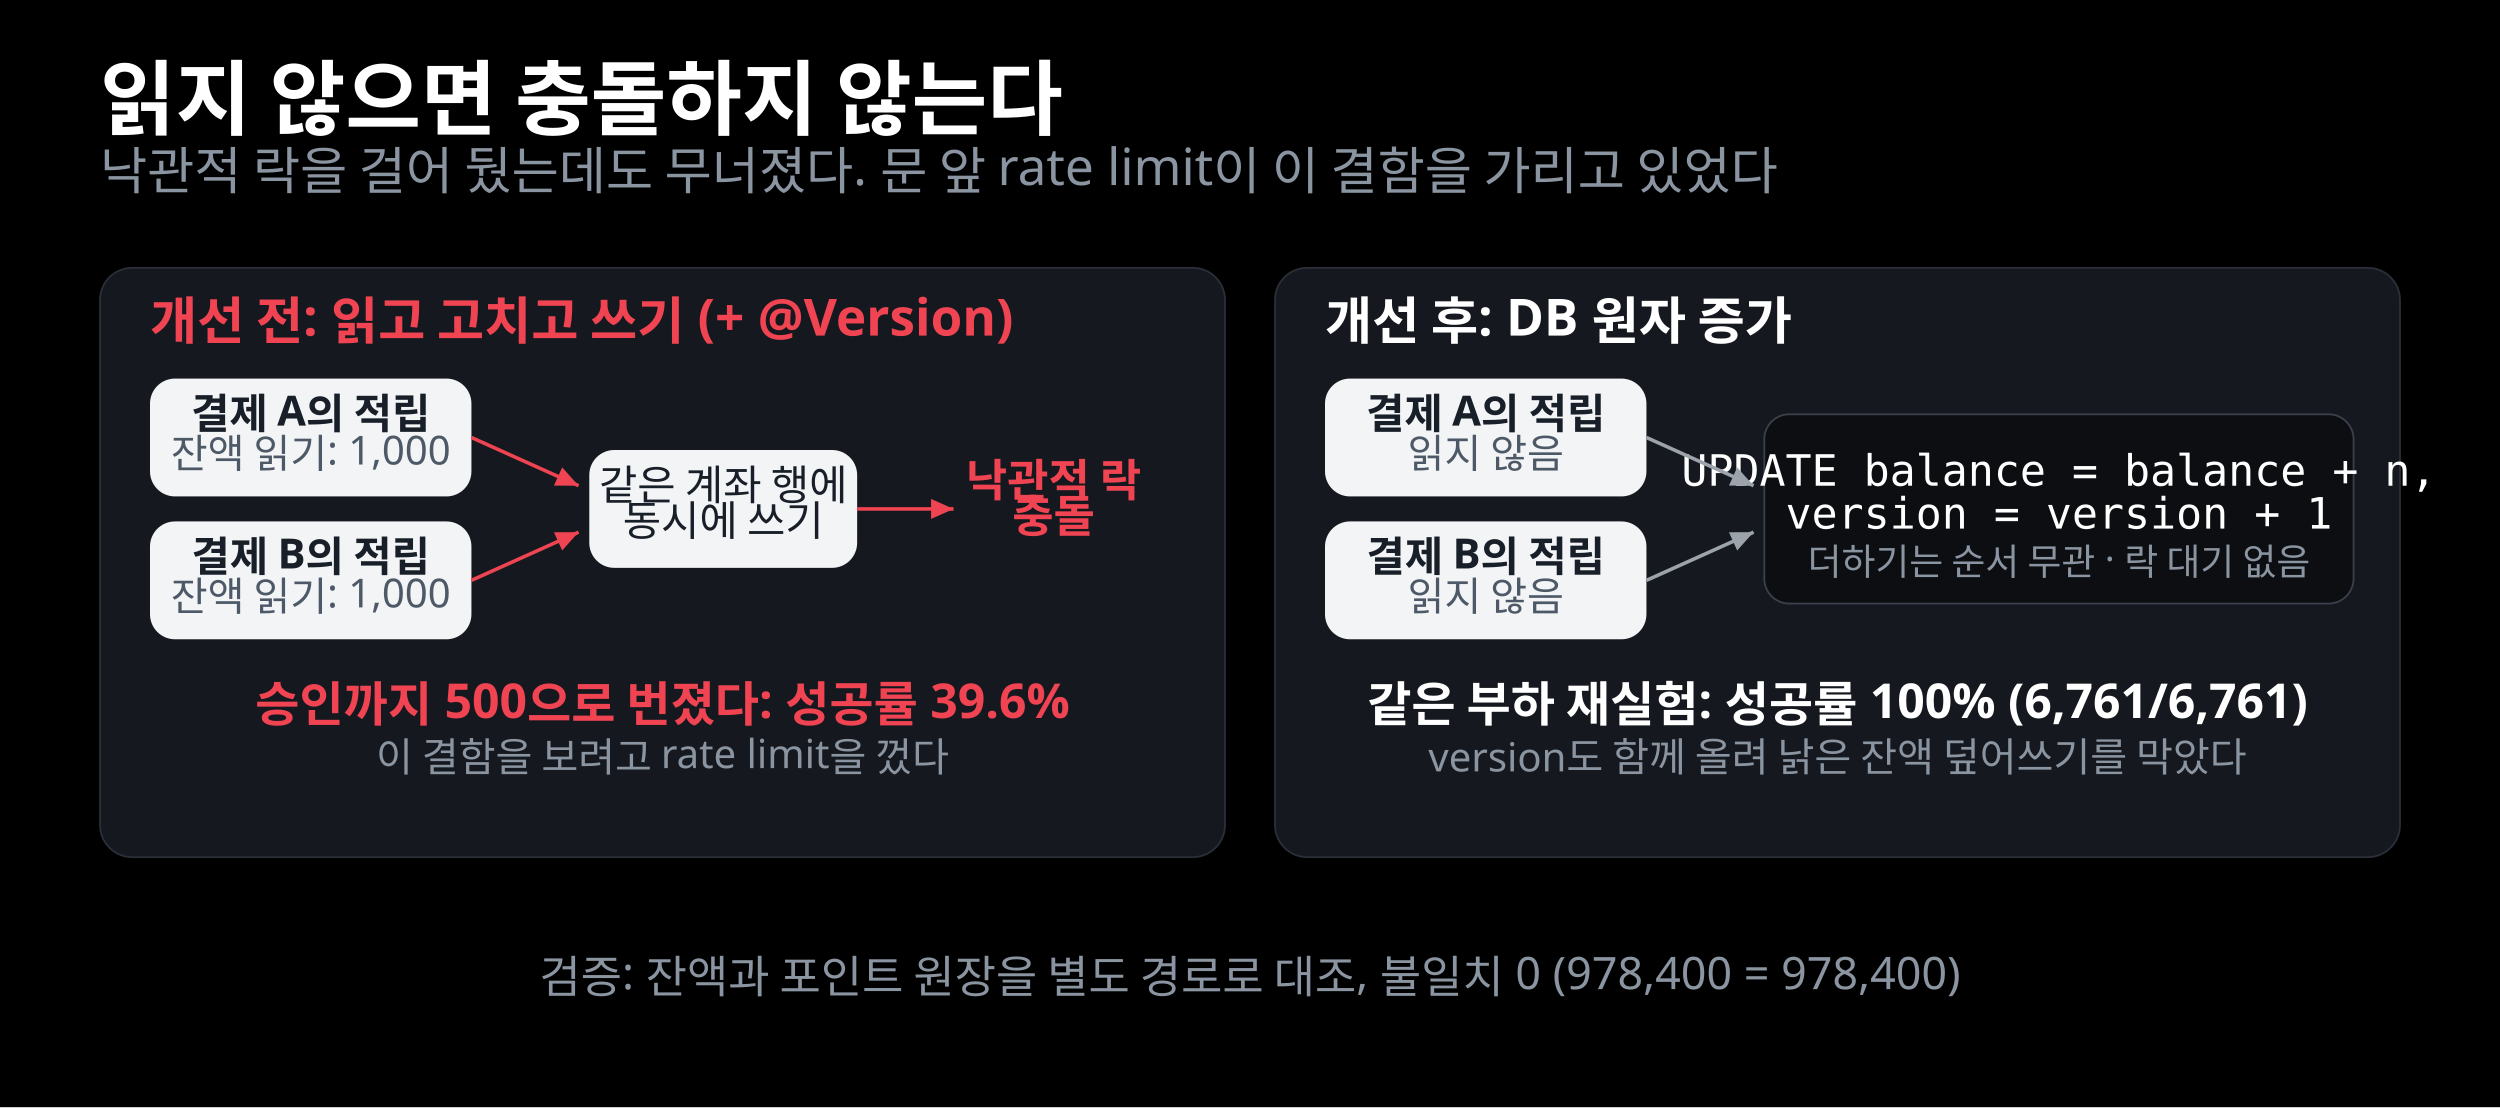
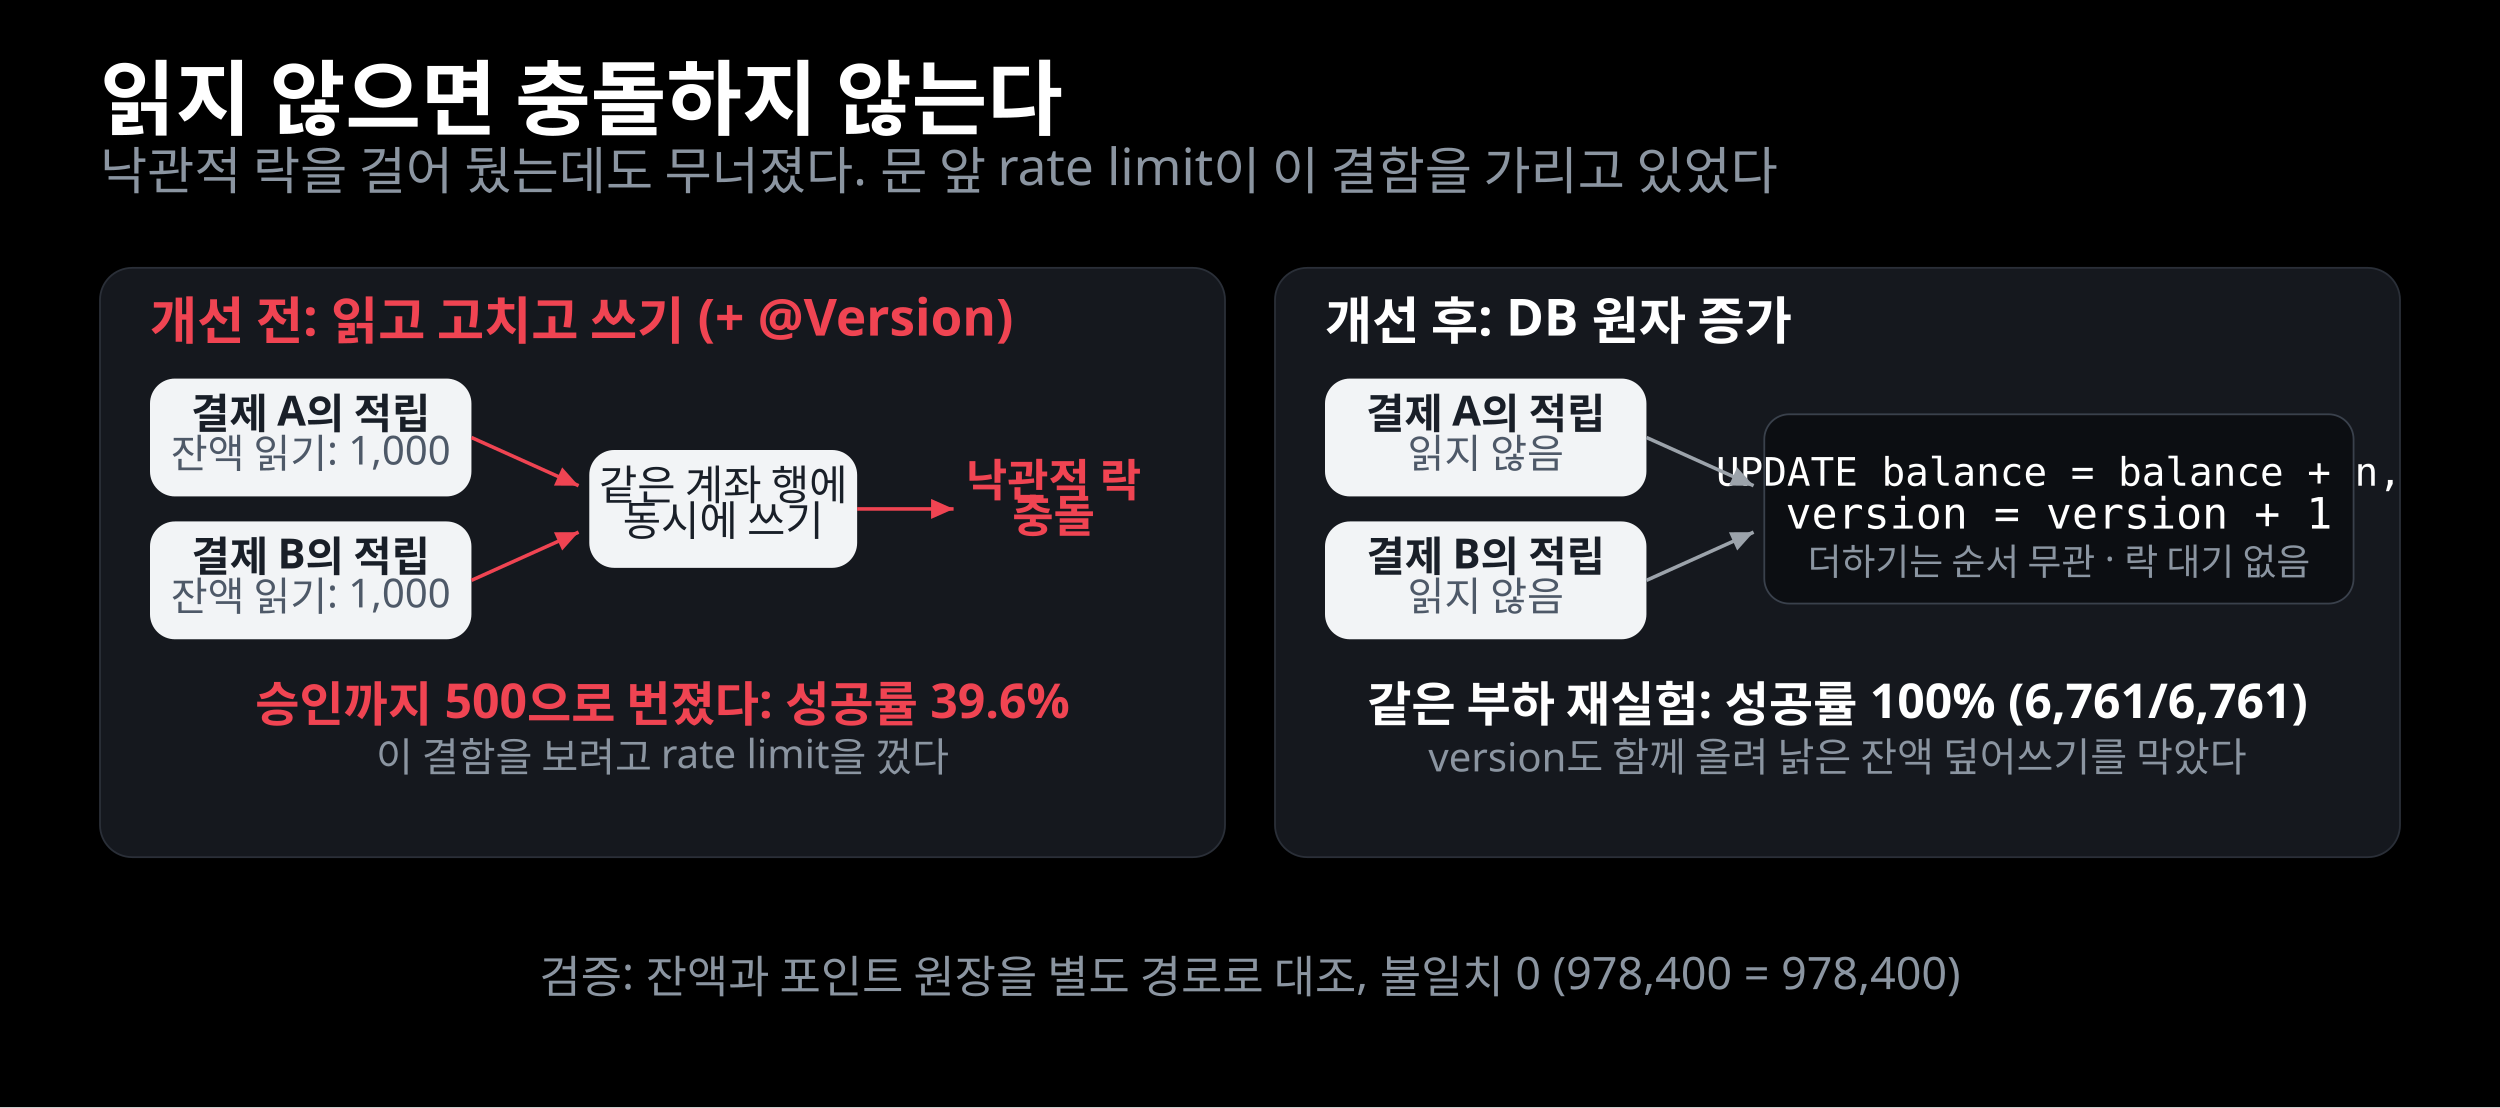
<svg xmlns="http://www.w3.org/2000/svg" width="1400" height="620" viewBox="0 0 1400 620" font-family="Pretendard, 'Apple SD Gothic Neo', sans-serif">
  <defs>
    <marker id="cw" viewBox="0 0 10 10" refX="9" refY="5" markerWidth="7" markerHeight="7" orient="auto-start-reverse">
      <path d="M 0 1 L 9 5 L 0 9 z" fill="#9CA3AB" />
    </marker>
    <marker id="cr" viewBox="0 0 10 10" refX="9" refY="5" markerWidth="7" markerHeight="7" orient="auto-start-reverse">
      <path d="M 0 1 L 9 5 L 0 9 z" fill="#F04452" />
    </marker>
  </defs>
  <rect width="1400" height="620" fill="#000000" />
  <text x="56" y="72" font-size="46" font-weight="800" fill="#FFFFFF">읽지 않으면 충돌하지 않는다</text>
  <text x="56" y="106" font-size="28.7" fill="#8B95A1">낙관적 락을 걸어 뒀는데도 무너졌다. 문 앞 rate limit이 이 결함을 가리고 있었다</text>
  <rect x="56" y="150" width="630" height="330" rx="18" fill="#15181E" stroke="#2A2F38" />
  <text x="84" y="190" font-size="28.7" font-weight="700" fill="#F04452">개선 전: 읽고 고치고 쓰기 (+ @Version)</text>
  <g text-anchor="middle">
    <rect x="84" y="212" width="180" height="66" rx="14" fill="#F2F4F6" />
    <text x="174" y="240" font-size="23.32" font-weight="700" fill="#191F28">결제 A의 적립</text>
    <text x="174" y="262" font-size="22.43" fill="#4E5968">잔액 읽기: 1,000</text>
    <rect x="84" y="292" width="180" height="66" rx="14" fill="#F2F4F6" />
    <text x="174" y="320" font-size="23.32" font-weight="700" fill="#191F28">결제 B의 적립</text>
    <text x="174" y="342" font-size="22.43" fill="#4E5968">잔액 읽기: 1,000</text>
    <rect x="330" y="252" width="150" height="66" rx="14" fill="#F2F4F6" />
    <text x="405" y="280" font-size="23.32" fill="#191F28">같은 계좌 행에</text>
    <text x="405" y="300" font-size="23.32" fill="#191F28">동시에 쓰기</text>
  </g>
  <line x1="264" y1="245" x2="324" y2="272" stroke="#F04452" stroke-width="2" marker-end="url(#cr)" />
  <line x1="264" y1="325" x2="324" y2="298" stroke="#F04452" stroke-width="2" marker-end="url(#cr)" />
  <line x1="480" y1="285" x2="534" y2="285" stroke="#F04452" stroke-width="2" marker-end="url(#cr)" />
  <text x="590" y="278" font-size="25.12" font-weight="700" fill="#F04452" text-anchor="middle">낙관적 락</text>
  <text x="590" y="298" font-size="25.12" font-weight="700" fill="#F04452" text-anchor="middle">충돌</text>
  <text x="371" y="404" font-size="26.91" font-weight="700" fill="#F04452" text-anchor="middle">승인까지 500으로 번졌다: 성공률 39.6%</text>
  <text x="371" y="432" font-size="22.43" fill="#8B95A1" text-anchor="middle">이 결함을 보려고 rate limit을 껐다</text>
  <rect x="714" y="150" width="630" height="330" rx="18" fill="#15181E" stroke="#2A2F38" />
  <text x="742" y="190" font-size="28.7" font-weight="700" fill="#FFFFFF">개선 후: DB 원자 증가</text>
  <g text-anchor="middle">
    <rect x="742" y="212" width="180" height="66" rx="14" fill="#F2F4F6" />
    <text x="832" y="240" font-size="23.32" font-weight="700" fill="#191F28">결제 A의 적립</text>
    <text x="832" y="262" font-size="22.43" fill="#4E5968">읽지 않음</text>
    <rect x="742" y="292" width="180" height="66" rx="14" fill="#F2F4F6" />
    <text x="832" y="320" font-size="23.32" font-weight="700" fill="#191F28">결제 B의 적립</text>
    <text x="832" y="342" font-size="22.43" fill="#4E5968">읽지 않음</text>
    <rect x="988" y="232" width="330" height="106" rx="14" fill="#0C0E12" stroke="#3A414C" />
-     <text x="1153" y="272" font-size="24.22" font-family="ui-monospace, Menlo, monospace" fill="#FFFFFF">UPDATE balance = balance + n,</text>
+     <text x="1153" y="272" font-size="22" font-family="ui-monospace, Menlo, monospace" fill="#FFFFFF">UPDATE balance = balance + n,</text>
    <text x="1153" y="296" font-size="24.22" font-family="ui-monospace, Menlo, monospace" fill="#FFFFFF">       version = version + 1</text>
    <text x="1153" y="322" font-size="20.63" fill="#8B95A1">더하기는 순서 무관 · 락 대기 없음</text>
  </g>
  <line x1="922" y1="245" x2="982" y2="272" stroke="#9CA3AB" stroke-width="2" marker-end="url(#cw)" />
  <line x1="922" y1="325" x2="982" y2="298" stroke="#9CA3AB" stroke-width="2" marker-end="url(#cw)" />
  <text x="1029" y="404" font-size="26.91" font-weight="700" fill="#FFFFFF" text-anchor="middle">같은 부하 재실험: 성공률 100% (6,761/6,761)</text>
  <text x="1029" y="432" font-size="22.43" fill="#8B95A1" text-anchor="middle">version도 함께 올려 낡은 잔액 덮어쓰기를 막았다</text>
  <text x="700" y="556" font-size="25.12" fill="#8B95A1" text-anchor="middle">검증: 잔액과 포인트 원장을 별도 경로로 대조, 불일치 0 (978,400 = 978,400)</text>
</svg>
